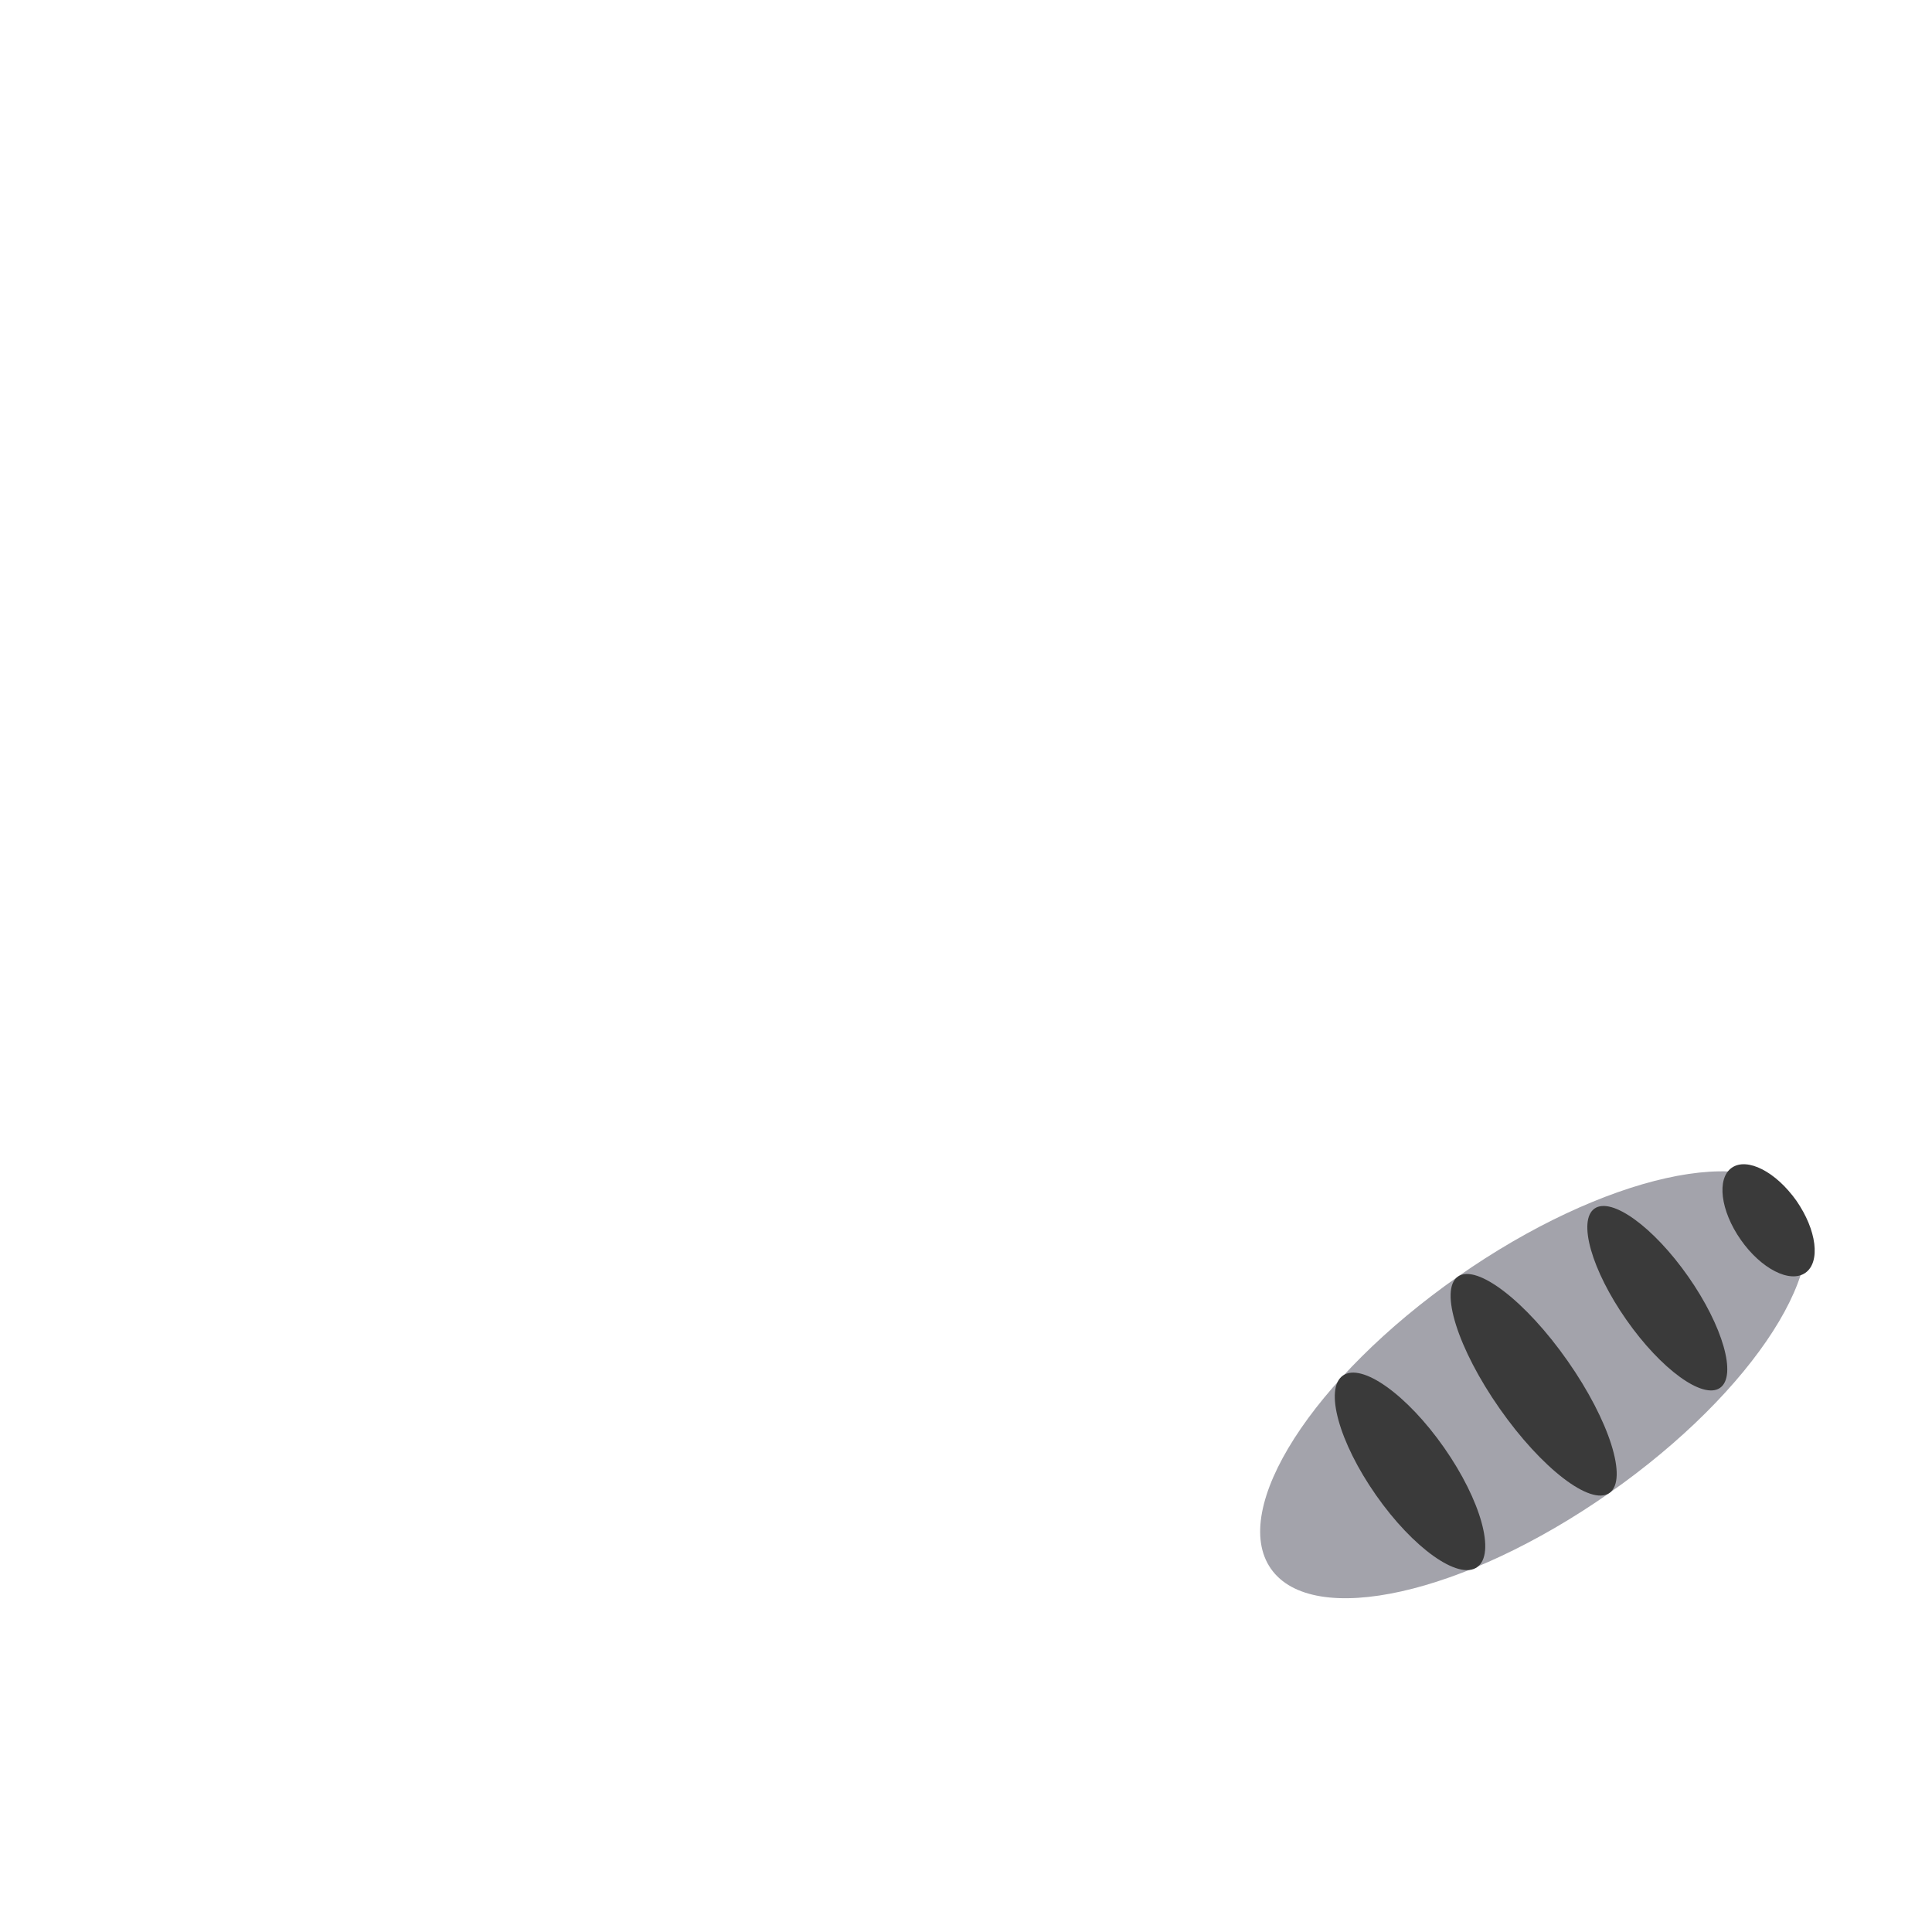
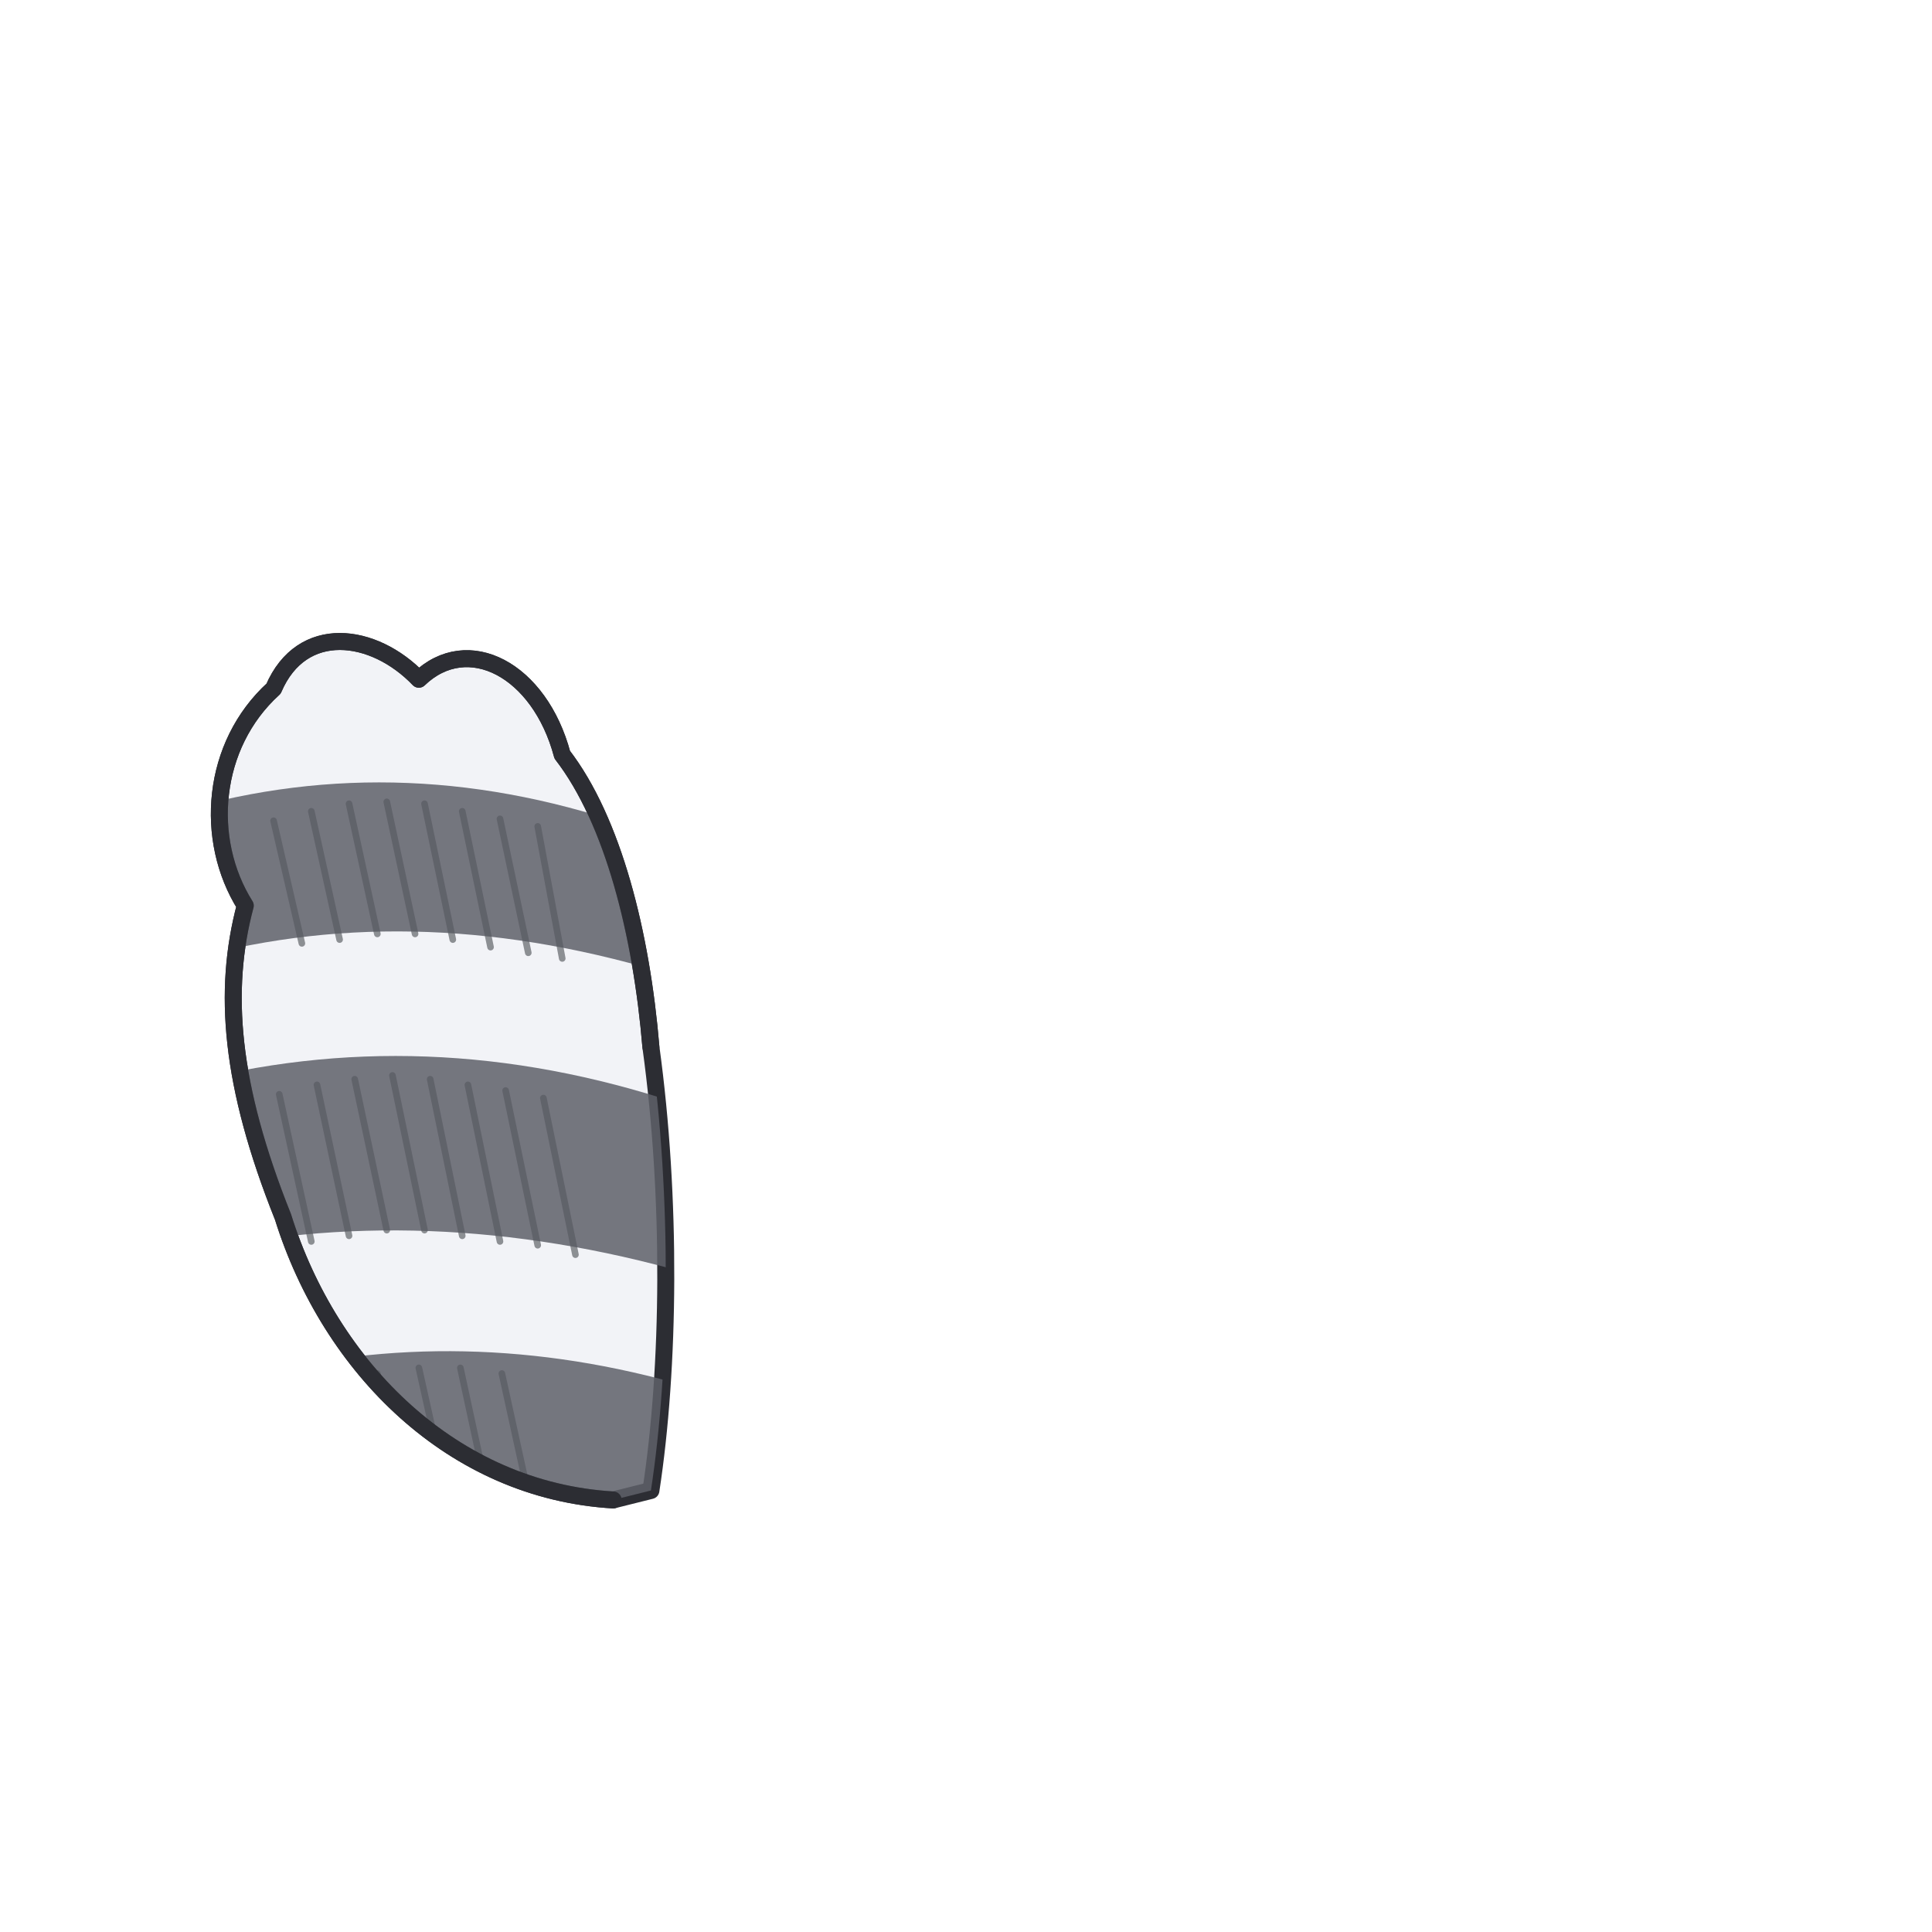
<svg xmlns="http://www.w3.org/2000/svg" viewBox="0 0 1024 1024" width="1024" height="1024">
-   <g transform="rotate(-35 690 820)">
-     <ellipse cx="840" cy="820" rx="170" ry="70" fill="#a3a3ab" />
-     <ellipse cx="760" cy="820" rx="22" ry="62" fill="#3a3a3a" />
-     <ellipse cx="840" cy="820" rx="22" ry="70" fill="#3a3a3a" />
-     <ellipse cx="920" cy="820" rx="20" ry="58" fill="#3a3a3a" />
-     <ellipse cx="992" cy="820" rx="18" ry="34" fill="#3a3a3a" />
+   <defs>
+     <clipPath id="tailClip">
+       <path d="M 325 795                C 240 790, 175 725, 150 645                C 122 575, 118 525, 130 480                C 108 445, 112 395, 145 365                C 160 330, 198 335, 222 360                C 248 335, 286 355, 298 400                C 325 435, 340 495, 345 555                C 356 635, 355 725, 345 790 Z" />
+     </clipPath>
+   </defs>
+   <g>
+     <path d="M 325 795              C 240 790, 175 725, 150 645              C 122 575, 118 525, 130 480              C 108 445, 112 395, 145 365              C 160 330, 198 335, 222 360              C 248 335, 286 355, 298 400              C 325 435, 340 495, 345 555              C 356 635, 355 725, 345 790 Z" fill="#f2f3f7" stroke="#2c2d33" stroke-width="9" stroke-linejoin="round" />
+     <g clip-path="url(#tailClip)" opacity="0.85">
+       <path d="M 95 430 Q 215 395 340 440 L 350 515 Q 215 475 95 510 Z" fill="#5e6069" />
+       <path d="M 95 575 Q 225 540 360 585 L 365 675 Q 225 635 95 665 Z" fill="#5e6069" />
+       <path d="M 130 730 Q 245 700 365 735 L 365 805 Q 245 780 130 795 Z" fill="#5e6069" />
+       <g stroke="#3b3d44" stroke-width="3.5" stroke-linecap="round" opacity="0.65">
+         <line x1="145" y1="435" x2="160" y2="500" />
+         <line x1="165" y1="430" x2="180" y2="498" />
+         <line x1="185" y1="426" x2="200" y2="495" />
+         <line x1="205" y1="425" x2="220" y2="495" />
+         <line x1="225" y1="426" x2="240" y2="498" />
+         <line x1="245" y1="430" x2="260" y2="502" />
+         <line x1="265" y1="434" x2="280" y2="505" />
+         <line x1="285" y1="438" x2="298" y2="508" />
+         <line x1="148" y1="580" x2="165" y2="658" />
+         <line x1="168" y1="575" x2="185" y2="655" />
+         <line x1="188" y1="572" x2="205" y2="652" />
+         <line x1="208" y1="570" x2="225" y2="652" />
+         <line x1="228" y1="572" x2="245" y2="655" />
+         <line x1="248" y1="575" x2="265" y2="658" />
+         <line x1="268" y1="578" x2="285" y2="660" />
+         <line x1="288" y1="582" x2="305" y2="665" />
+         <line x1="200" y1="728" x2="215" y2="788" />
+         <line x1="222" y1="725" x2="236" y2="788" />
+         <line x1="244" y1="725" x2="258" y2="790" />
+         <line x1="266" y1="728" x2="280" y2="792" />
+       </g>
+     </g>
+     <path d="M 325 795              C 240 790, 175 725, 150 645              C 122 575, 118 525, 130 480              C 108 445, 112 395, 145 365              C 160 330, 198 335, 222 360              C 248 335, 286 355, 298 400              C 325 435, 340 495, 345 555" fill="none" stroke="#2c2d33" stroke-width="9" stroke-linecap="round" stroke-linejoin="round" />
  </g>
</svg>
